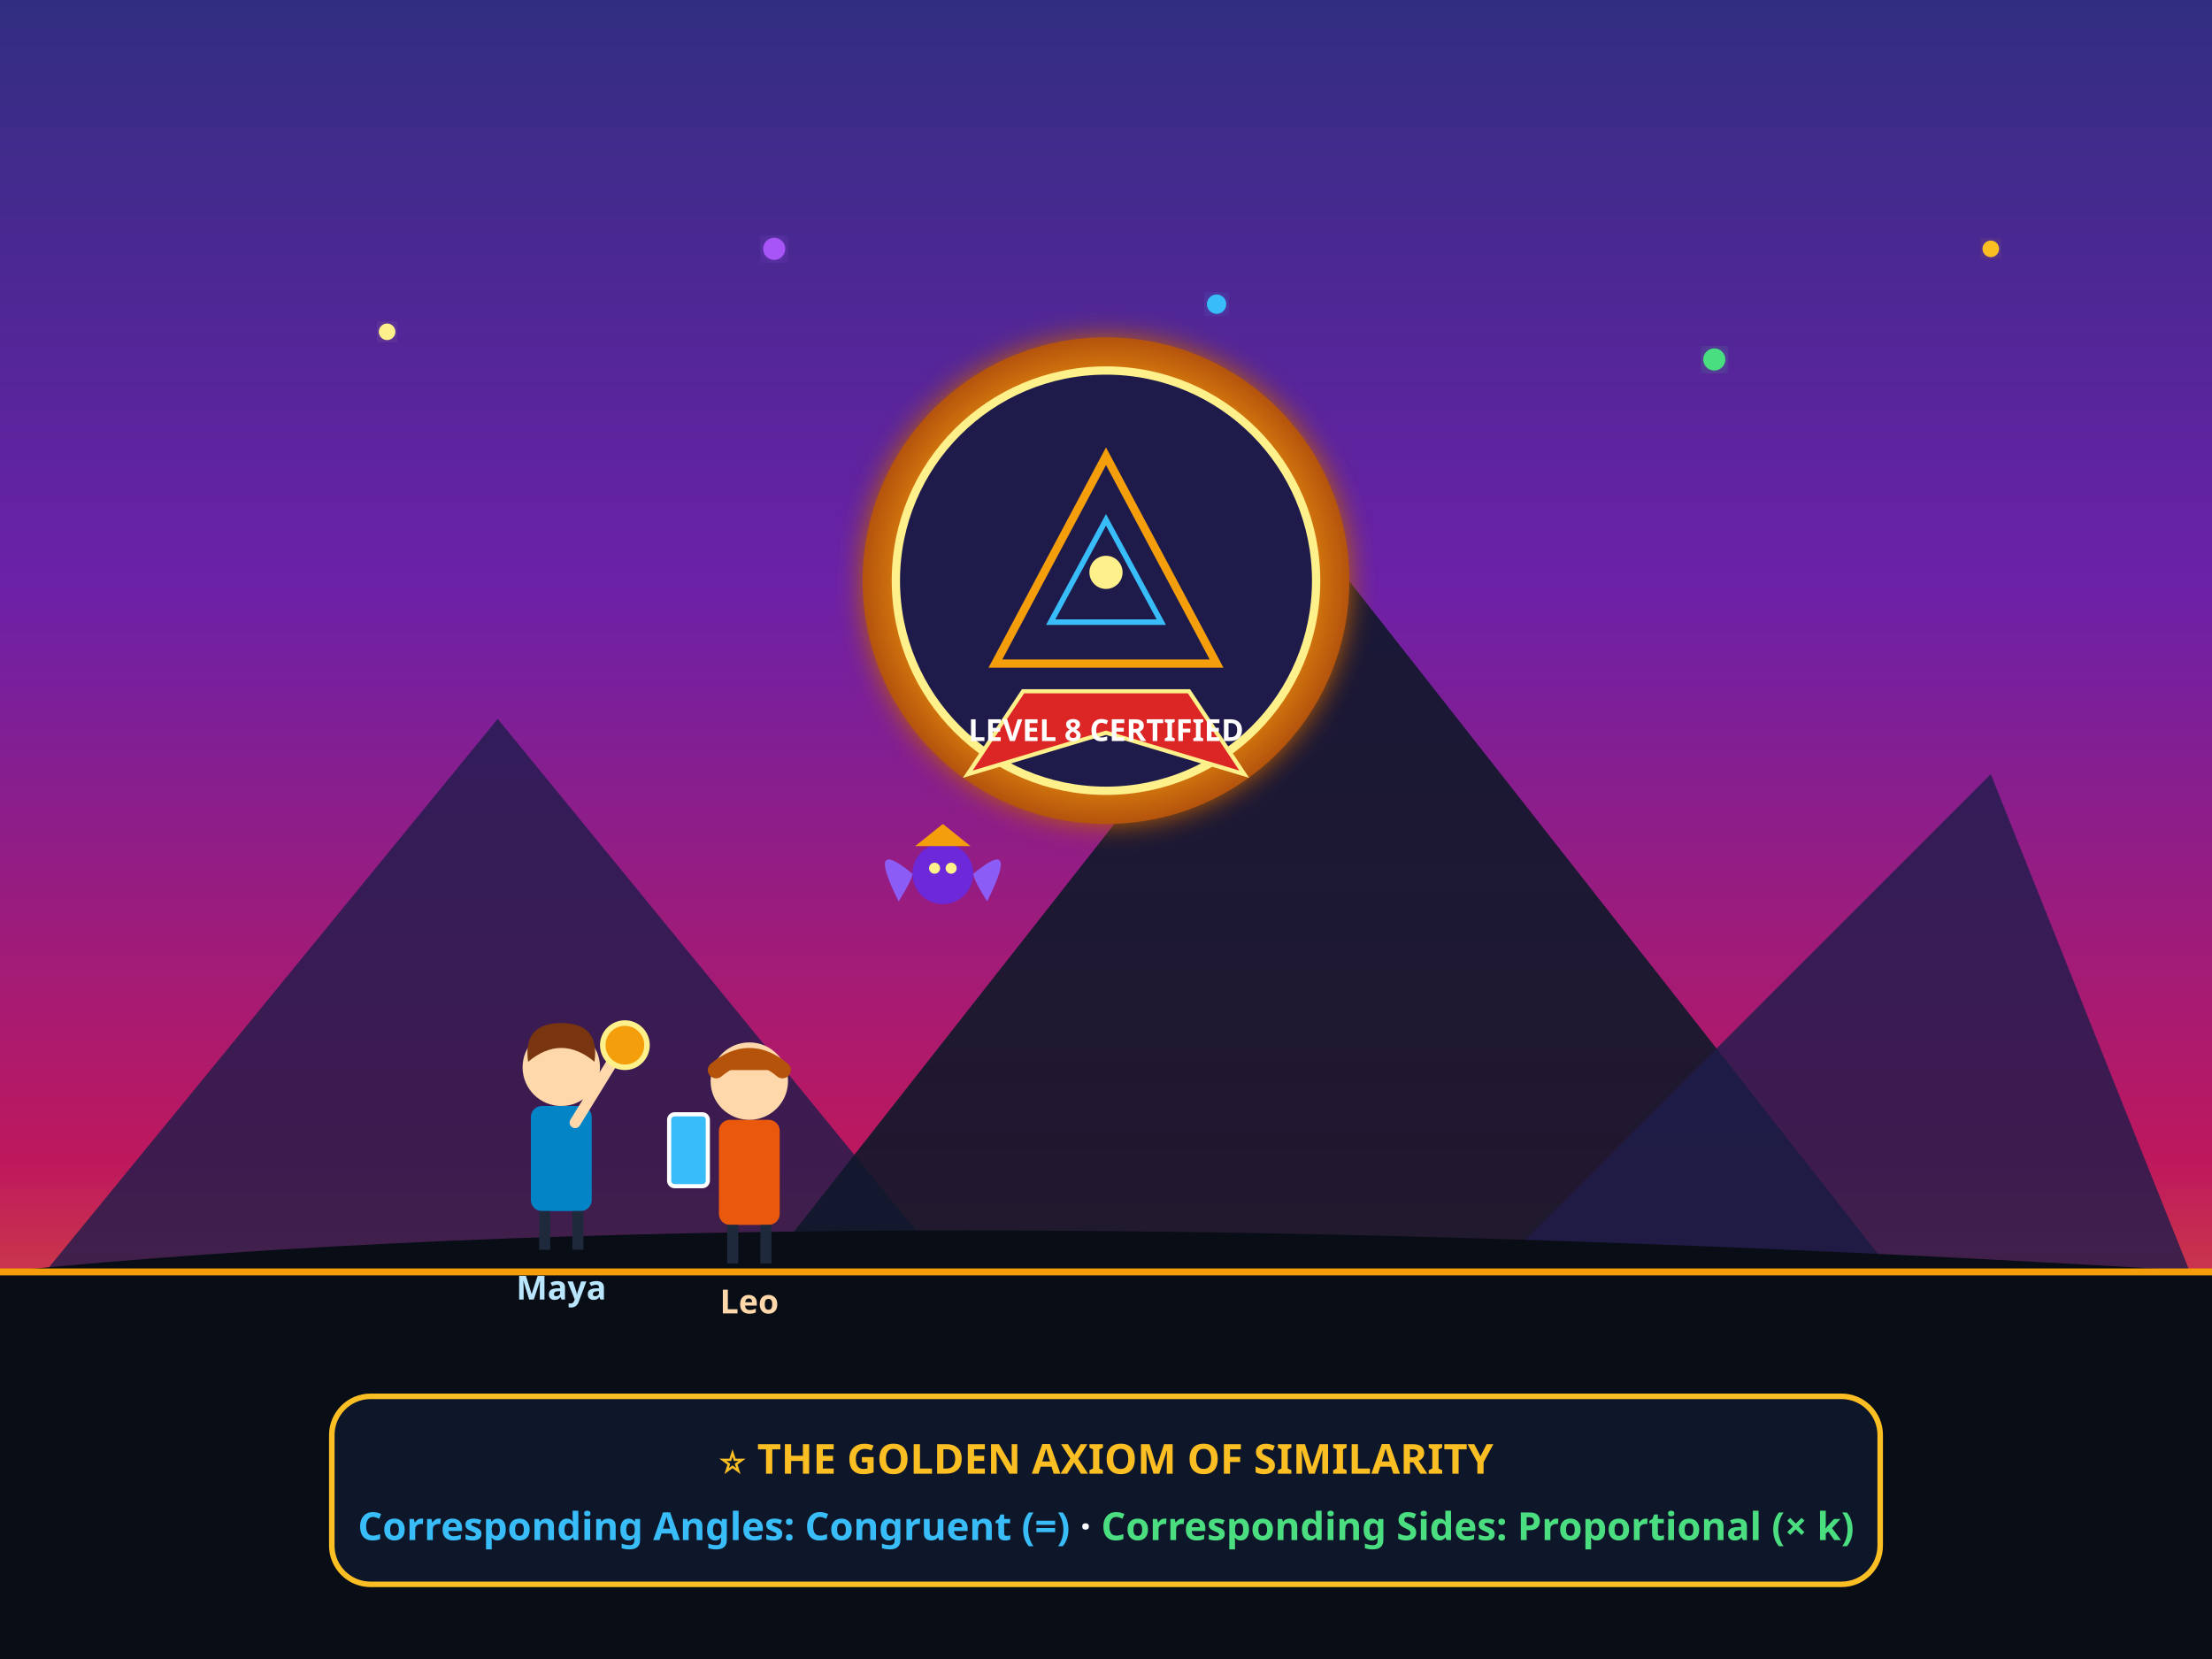
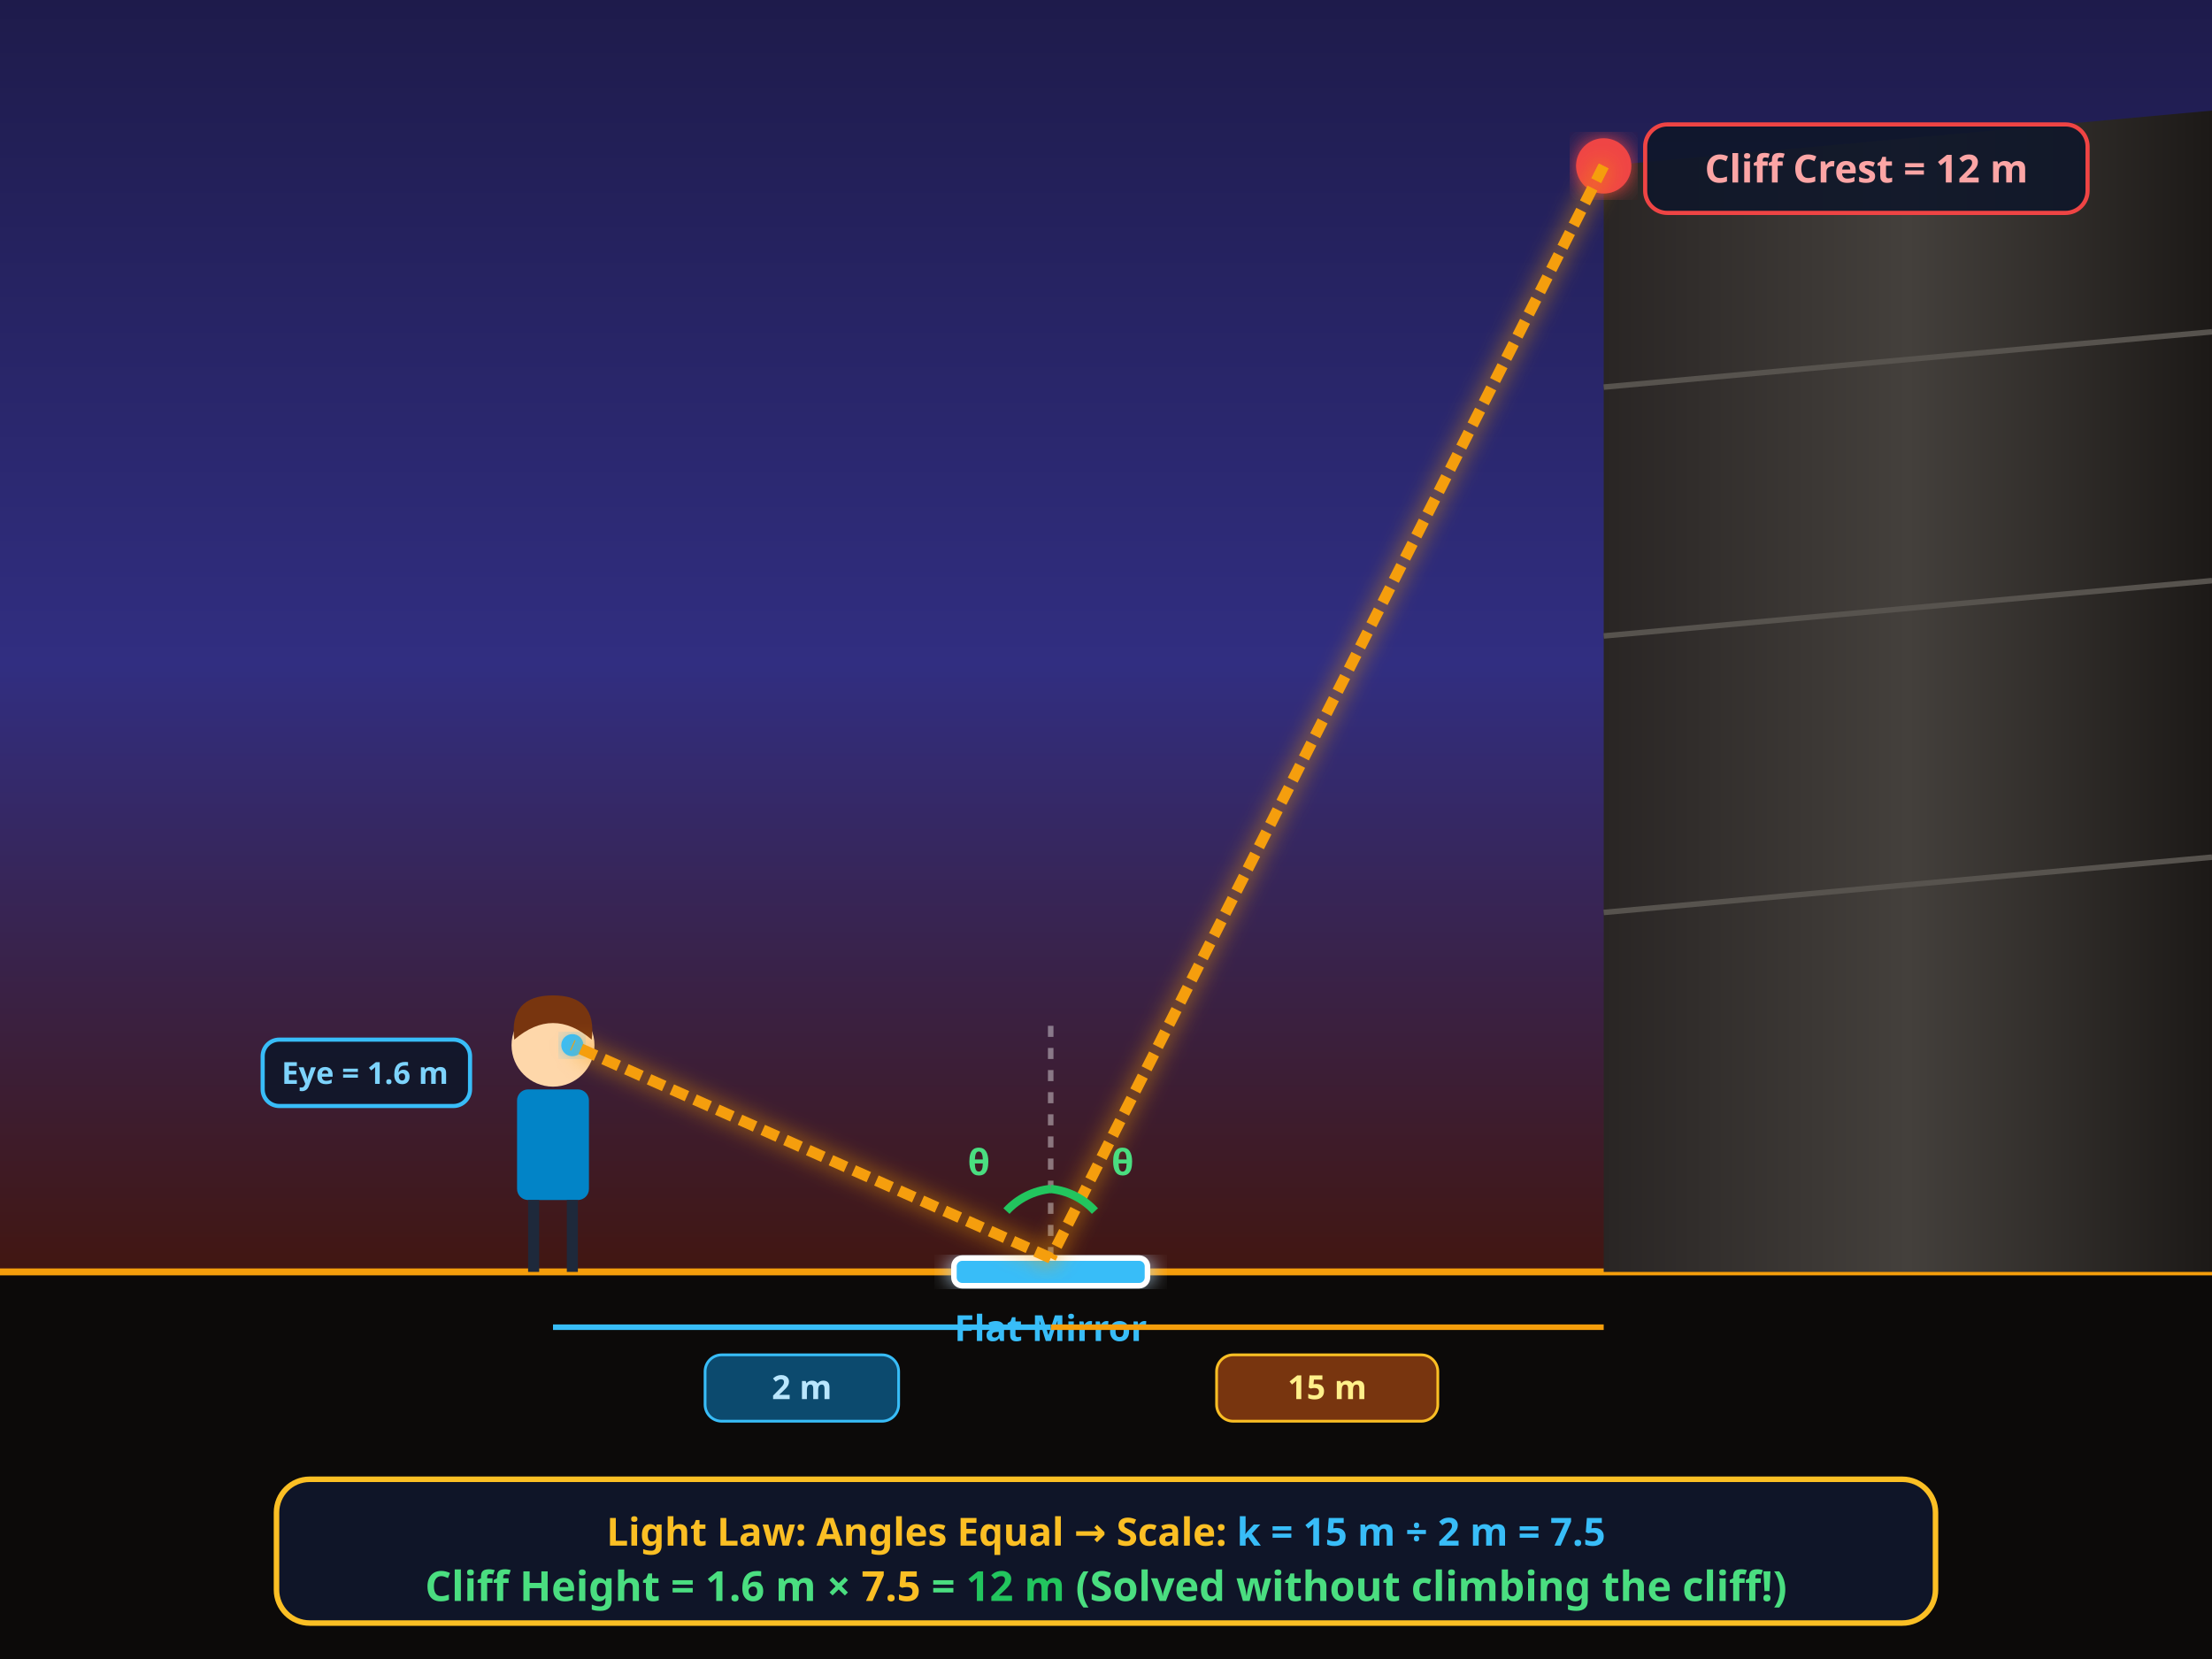
<svg xmlns="http://www.w3.org/2000/svg" viewBox="0 0 800 600" width="100%" height="100%">
  <defs>
-     <linearGradient id="sunsetSky" x1="0%" y1="0%" x2="0%" y2="100%">
-       <stop offset="0%" stop-color="#312e81" />
-       <stop offset="35%" stop-color="#6b21a8" />
-       <stop offset="70%" stop-color="#be185d" />
-       <stop offset="100%" stop-color="#f59e0b" />
+     <linearGradient id="canyonSky" x1="0%" y1="0%" x2="0%" y2="100%">
+       <stop offset="0%" stop-color="#1e1b4b" />
+       <stop offset="40%" stop-color="#312e81" />
+       <stop offset="80%" stop-color="#431407" />
+       <stop offset="100%" stop-color="#78350f" />
    </linearGradient>
-     <radialGradient id="goldSealGrad" cx="50%" cy="50%" r="50%">
-       <stop offset="0%" stop-color="#fef08a" />
-       <stop offset="70%" stop-color="#f59e0b" />
-       <stop offset="100%" stop-color="#b45309" />
-     </radialGradient>
-     <filter id="starGlow">
-       <feGaussianBlur stdDeviation="5" result="coloredBlur" />
+     <linearGradient id="cliffRock" x1="0%" y1="0%" x2="100%" y2="0%">
+       <stop offset="0%" stop-color="#292524" />
+       <stop offset="50%" stop-color="#44403c" />
+       <stop offset="100%" stop-color="#1c1917" />
+     </linearGradient>
+     <filter id="mirrorLaser">
+       <feGaussianBlur stdDeviation="4" result="coloredBlur" />
      <feMerge>
        <feMergeNode in="coloredBlur" />
        <feMergeNode in="SourceGraphic" />
      </feMerge>
    </filter>
  </defs>
-   <rect width="800" height="600" fill="url(#sunsetSky)" />
-   <polygon points="0,480 180,260 360,480" fill="#1e1b4b" opacity="0.8" />
-   <polygon points="260,480 480,200 700,480" fill="#0f172a" opacity="0.9" />
-   <polygon points="520,480 720,280 800,480" fill="#1e1b4b" opacity="0.8" />
-   <path d="M 0 460 Q 300 430 800 460 L 800 600 L 0 600 Z" fill="#090d16" />
+   <rect width="800" height="600" fill="url(#canyonSky)" />
+   <path d="M 0 460 L 800 460 L 800 600 L 0 600 Z" fill="#0c0a09" />
  <line x1="0" y1="460" x2="800" y2="460" stroke="#f59e0b" stroke-width="2.5" />
-   <circle cx="140" cy="120" r="3" fill="#fef08a" filter="url(#starGlow)" />
-   <circle cx="280" cy="90" r="4" fill="#a855f7" filter="url(#starGlow)" />
-   <circle cx="440" cy="110" r="3.5" fill="#38bdf8" filter="url(#starGlow)" />
-   <circle cx="620" cy="130" r="4" fill="#4ade80" filter="url(#starGlow)" />
-   <circle cx="720" cy="90" r="3" fill="#fbbf24" filter="url(#starGlow)" />
-   <g transform="translate(400, 210)">
-     <circle cx="0" cy="0" r="88" fill="url(#goldSealGrad)" filter="url(#starGlow)" />
-     <circle cx="0" cy="0" r="76" fill="#1e1b4b" stroke="#fef08a" stroke-width="3" />
-     <polygon points="0,-45 40,30 -40,30" fill="none" stroke="#f59e0b" stroke-width="3" />
-     <polygon points="0,-22 20,15 -20,15" fill="none" stroke="#38bdf8" stroke-width="2" />
-     <circle cx="0" cy="-3" r="6" fill="#fef08a" />
-     <path d="M -50 70 L -30 40 L 30 40 L 50 70 L 0 55 Z" fill="#dc2626" stroke="#fef08a" stroke-width="1.5" />
-     <text x="0" y="58" fill="#ffffff" font-family="'Nunito', sans-serif" font-size="11" font-weight="900" text-anchor="middle">LEVEL 8 CERTIFIED</text>
+   <polygon points="580,460 580,60 800,40 800,460" fill="url(#cliffRock)" />
+   <line x1="580" y1="140" x2="800" y2="120" stroke="#57534e" stroke-width="2" />
+   <line x1="580" y1="230" x2="800" y2="210" stroke="#57534e" stroke-width="2" />
+   <line x1="580" y1="330" x2="800" y2="310" stroke="#57534e" stroke-width="2" />
+   <circle cx="580" cy="60" r="10" fill="#ef4444" filter="url(#mirrorLaser)" />
+   <rect x="595" y="45" width="160" height="32" rx="8" fill="rgba(15,23,42,0.9)" stroke="#ef4444" stroke-width="1.5" />
+   <text x="675" y="66" fill="#fca5a5" font-family="'Nunito', sans-serif" font-size="14" font-weight="900" text-anchor="middle">
+     Cliff Crest = 12 m
+   </text>
+   <g transform="translate(380, 460)">
+     <rect x="-35" y="-5" width="70" height="10" rx="3" fill="#38bdf8" stroke="#ffffff" stroke-width="2" filter="url(#mirrorLaser)" />
+     <line x1="0" y1="-5" x2="0" y2="-90" stroke="rgba(255,255,255,0.4)" stroke-width="2" stroke-dasharray="4 4" />
+     <text x="0" y="25" fill="#38bdf8" font-family="'Nunito', sans-serif" font-size="13" font-weight="900" text-anchor="middle">
+       Flat Mirror
+     </text>
  </g>
-   <g transform="translate(180, 370)">
-     <rect x="12" y="30" width="22" height="38" rx="4" fill="#0284c7" />
-     <circle cx="23" cy="16" r="14" fill="#fed7aa" />
-     <path d="M 11 14 Q 23 4 35 14 Q 37 0 23 0 Q 9 0 11 14" fill="#78350f" />
-     <line x1="28" y1="36" x2="44" y2="10" stroke="#fed7aa" stroke-width="4" stroke-linecap="round" />
-     <circle cx="46" cy="8" r="8" fill="#f59e0b" stroke="#fef08a" stroke-width="2" />
-     <line x1="17" y1="68" x2="17" y2="82" stroke="#1e293b" stroke-width="4" />
-     <line x1="29" y1="68" x2="29" y2="82" stroke="#1e293b" stroke-width="4" />
-     <text x="23" y="100" fill="#bae6fd" font-family="'Nunito', sans-serif" font-size="12" font-weight="900" text-anchor="middle">Maya</text>
+   <g transform="translate(180, 360)">
+     <circle cx="20" cy="18" r="15" fill="#fed7aa" />
+     <circle cx="27" cy="18" r="4" fill="#38bdf8" filter="url(#mirrorLaser)" />
+     <path d="M 6 16 Q 20 4 34 16 Q 36 0 20 0 Q 4 0 6 16" fill="#78350f" />
+     <rect x="7" y="34" width="26" height="40" rx="4" fill="#0284c7" />
+     <line x1="13" y1="74" x2="13" y2="100" stroke="#1e293b" stroke-width="4" />
+     <line x1="27" y1="74" x2="27" y2="100" stroke="#1e293b" stroke-width="4" />
+     <rect x="-85" y="16" width="75" height="24" rx="6" fill="rgba(15,23,42,0.9)" stroke="#38bdf8" stroke-width="1.5" />
+     <text x="-48" y="32" fill="#7dd3fc" font-family="'Nunito', sans-serif" font-size="11" font-weight="900" text-anchor="middle">
+       Eye = 1.6 m
+     </text>
  </g>
-   <g transform="translate(250, 375)">
-     <rect x="10" y="30" width="22" height="38" rx="4" fill="#ea580c" />
-     <circle cx="21" cy="16" r="14" fill="#fed7aa" />
-     <path d="M 9 12 Q 21 2 33 12" fill="#b45309" stroke="#b45309" stroke-width="6" stroke-linecap="round" />
-     <rect x="-8" y="28" width="14" height="26" rx="2" fill="#38bdf8" stroke="#ffffff" stroke-width="1.5" />
-     <line x1="15" y1="68" x2="15" y2="82" stroke="#1e293b" stroke-width="4" />
-     <line x1="27" y1="68" x2="27" y2="82" stroke="#1e293b" stroke-width="4" />
-     <text x="21" y="100" fill="#fed7aa" font-family="'Nunito', sans-serif" font-size="12" font-weight="900" text-anchor="middle">Leo</text>
-   </g>
-   <g transform="translate(325, 300)">
-     <circle cx="16" cy="16" r="11" fill="#6d28d9" />
-     <polygon points="6,6 26,6 16,-2" fill="#f59e0b" />
-     <path d="M 5 16 Q -12 2 0 26 Q 5 18 5 16 Z" fill="#8b5cf6" />
-     <path d="M 27 16 Q 44 2 32 26 Q 27 18 27 16 Z" fill="#8b5cf6" />
-     <circle cx="13" cy="14" r="2" fill="#fef08a" />
-     <circle cx="19" cy="14" r="2" fill="#fef08a" />
-   </g>
-   <g transform="translate(120, 505)">
-     <rect x="0" y="0" width="560" height="68" rx="14" fill="rgba(15, 23, 42, 0.95)" stroke="#fbbf24" stroke-width="2" />
-     <text x="280" y="28" fill="#fbbf24" font-family="'Nunito', sans-serif" font-size="15" font-weight="900" text-anchor="middle">
-       ⭐ THE GOLDEN AXIOM OF SIMILARITY
+   <line x1="580" y1="60" x2="380" y2="455" stroke="#f59e0b" stroke-width="4" stroke-dasharray="6 3" filter="url(#mirrorLaser)" />
+   <line x1="380" y1="455" x2="207" y2="378" stroke="#f59e0b" stroke-width="4" stroke-dasharray="6 3" filter="url(#mirrorLaser)" />
+   <path d="M 380 430 A 25 25 0 0 1 396 438" fill="none" stroke="#22c55e" stroke-width="3" />
+   <path d="M 380 430 A 25 25 0 0 0 364 438" fill="none" stroke="#22c55e" stroke-width="3" />
+   <text x="350" y="425" fill="#4ade80" font-family="'Nunito', sans-serif" font-size="13" font-weight="900">θ</text>
+   <text x="402" y="425" fill="#4ade80" font-family="'Nunito', sans-serif" font-size="13" font-weight="900">θ</text>
+   <line x1="380" y1="480" x2="580" y2="480" stroke="#f59e0b" stroke-width="2" marker-start="none" />
+   <rect x="440" y="490" width="80" height="24" rx="6" fill="#78350f" stroke="#fbbf24" stroke-width="1" />
+   <text x="480" y="506" fill="#fef08a" font-family="'Nunito', sans-serif" font-size="12" font-weight="900" text-anchor="middle">
+     15 m
+   </text>
+   <line x1="200" y1="480" x2="380" y2="480" stroke="#38bdf8" stroke-width="2" />
+   <rect x="255" y="490" width="70" height="24" rx="6" fill="#0c4a6e" stroke="#38bdf8" stroke-width="1" />
+   <text x="290" y="506" fill="#bae6fd" font-family="'Nunito', sans-serif" font-size="12" font-weight="900" text-anchor="middle">
+     2 m
+   </text>
+   <g transform="translate(100, 535)">
+     <rect x="0" y="0" width="600" height="52" rx="12" fill="rgba(15, 23, 42, 0.95)" stroke="#fbbf24" stroke-width="2" />
+     <text x="300" y="24" fill="#fbbf24" font-family="'Nunito', sans-serif" font-size="14" font-weight="900" text-anchor="middle">
+       Light Law: Angles Equal  →  Scale: <tspan fill="#38bdf8">k = 15 m ÷ 2 m = 7.5</tspan>
    </text>
-     <text x="280" y="52" fill="#f8fafc" font-family="'Nunito', sans-serif" font-size="14" font-weight="800" text-anchor="middle">
-       <tspan fill="#38bdf8">Corresponding Angles: Congruent (=)</tspan>  ·  <tspan fill="#4ade80">Corresponding Sides: Proportional (× k)</tspan>
+     <text x="300" y="44" fill="#4ade80" font-family="'Nunito', sans-serif" font-size="15" font-weight="900" text-anchor="middle">
+       Cliff Height = 1.6 m × <tspan fill="#fbbf24">7.5</tspan> = <tspan fill="#22c55e">12 m</tspan>  (Solved without climbing the cliff!)
    </text>
  </g>
</svg>
